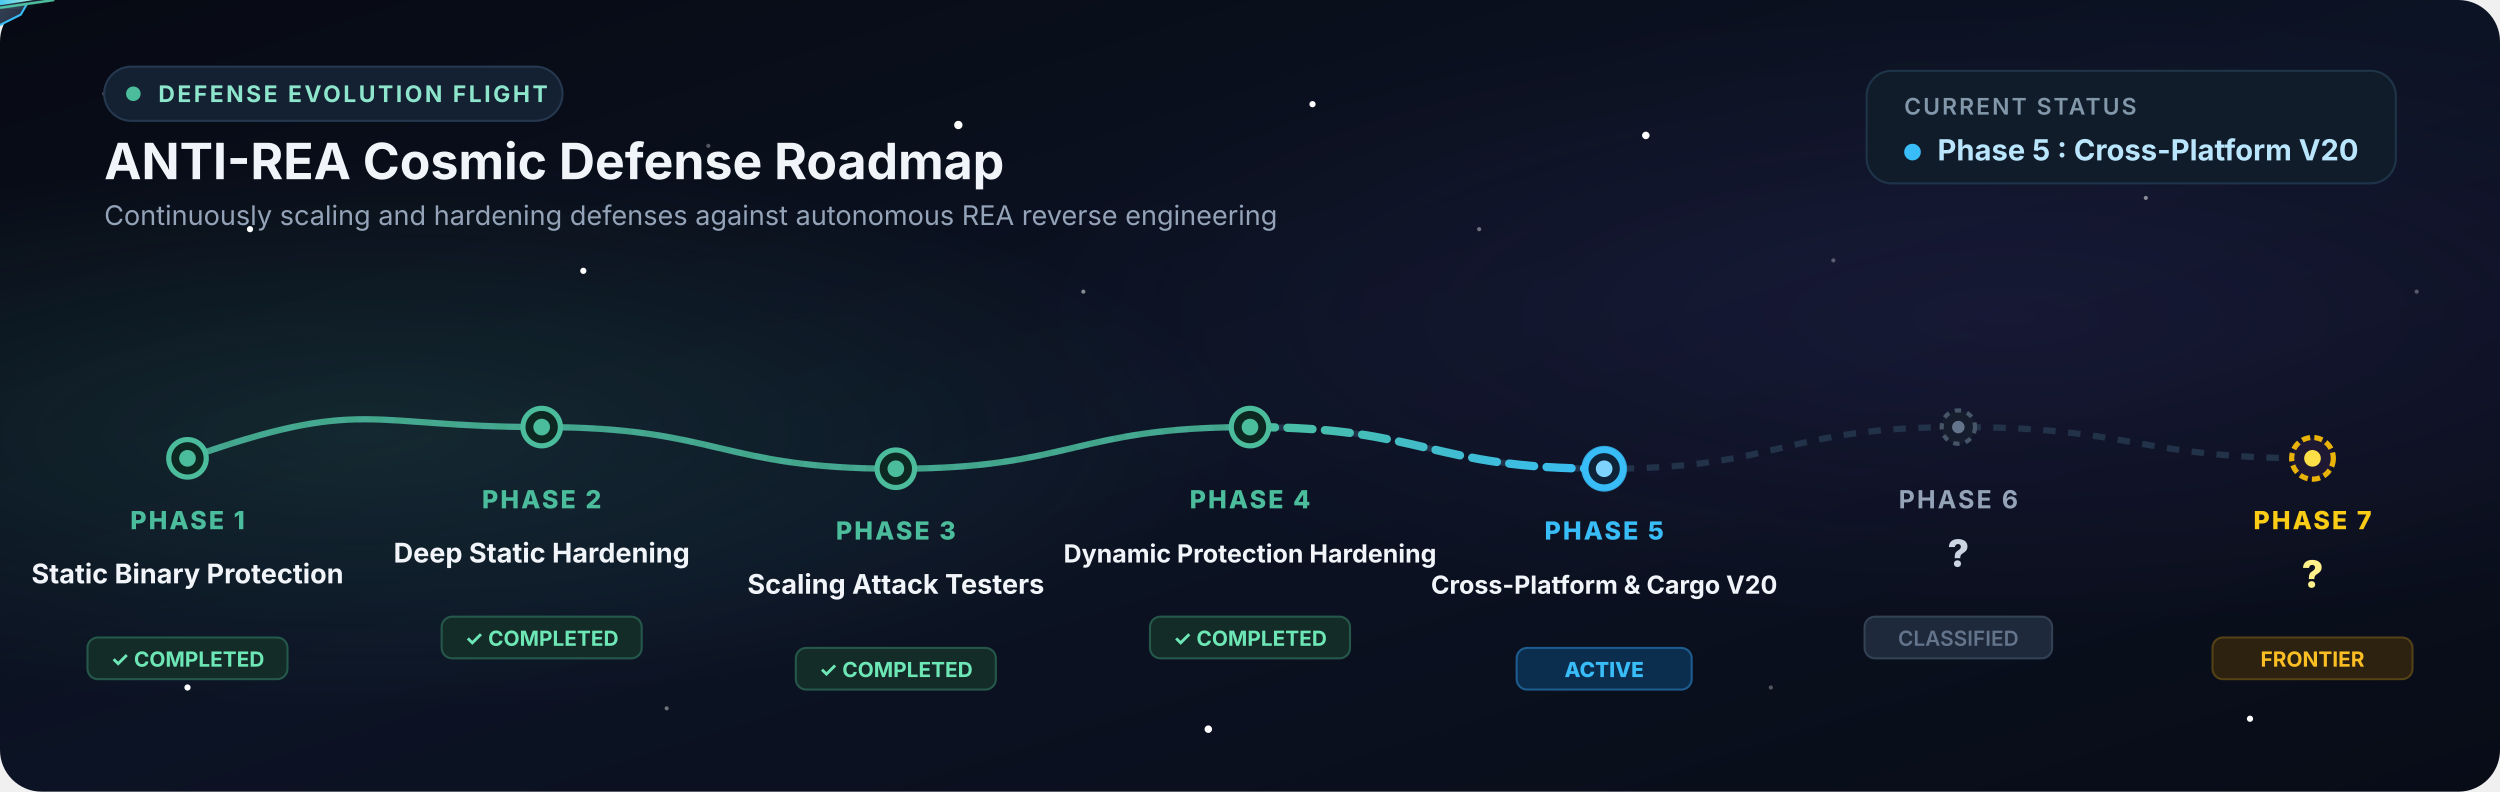
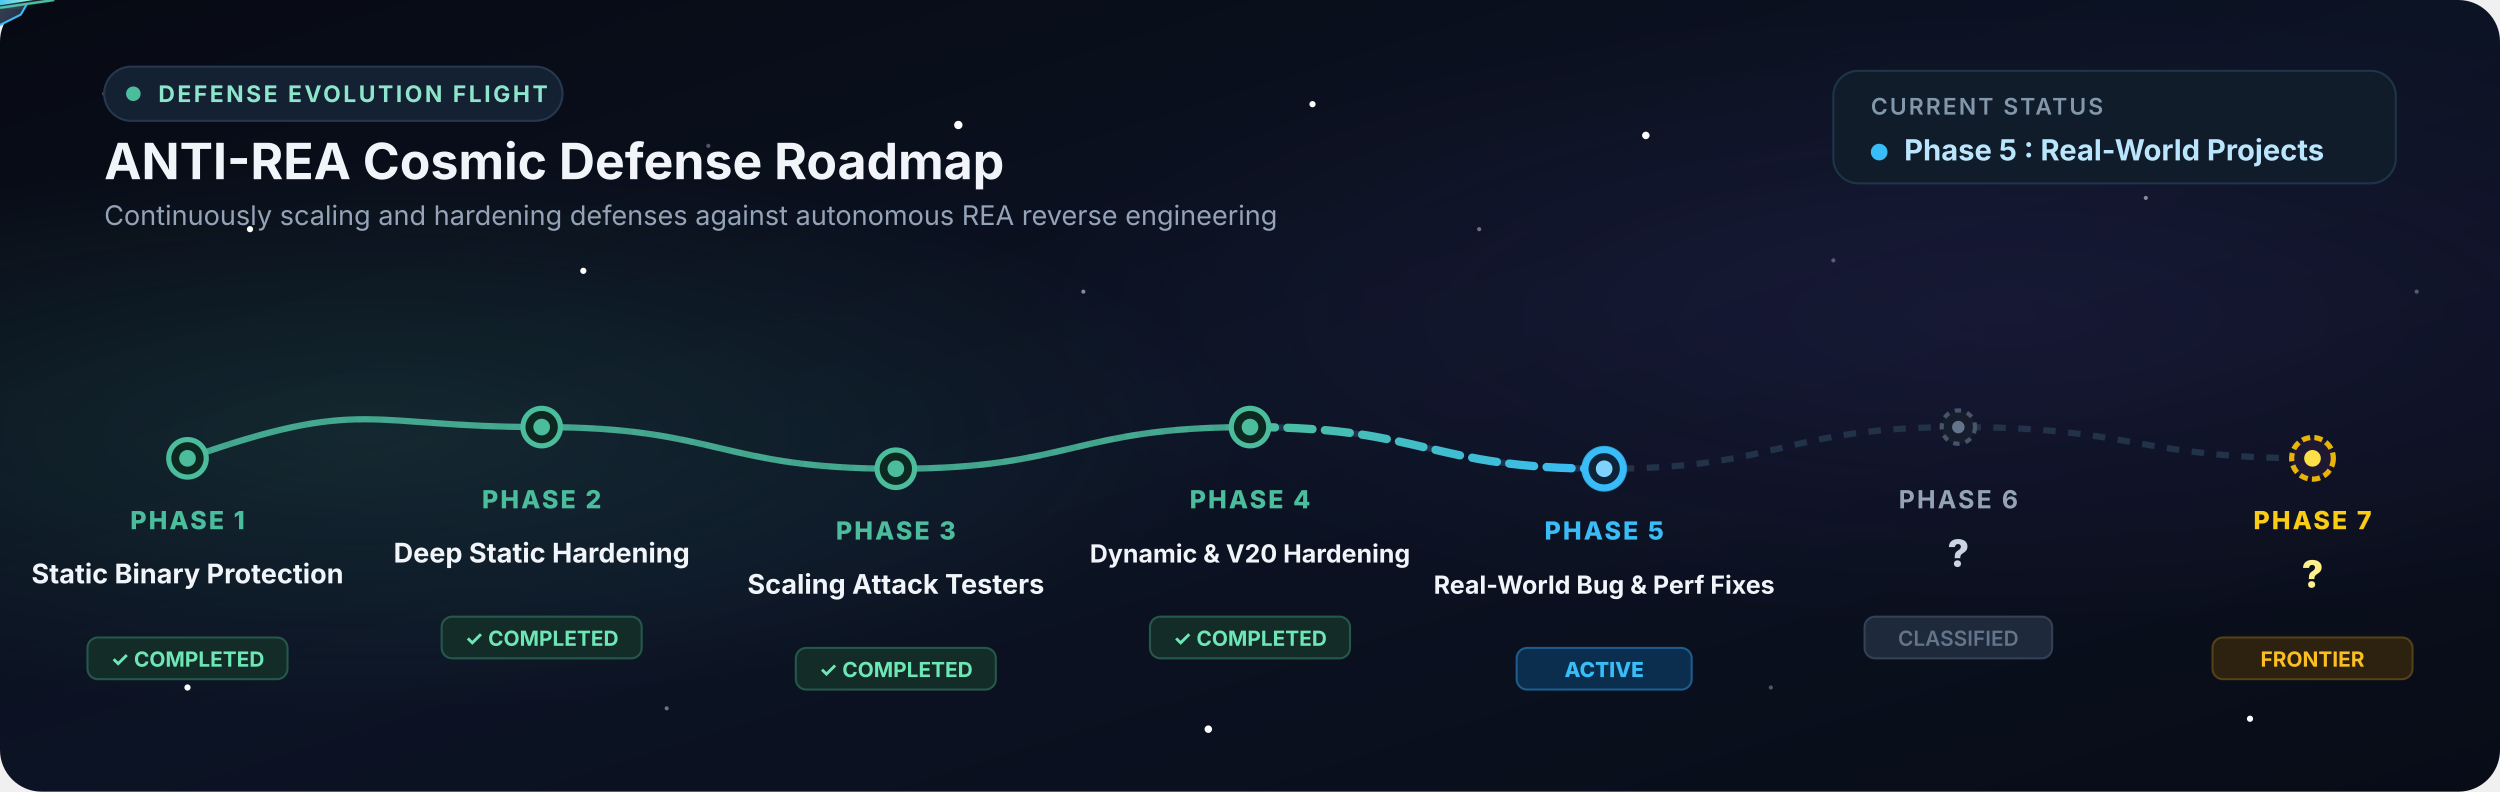
<svg xmlns="http://www.w3.org/2000/svg" xml:lang="en" width="1200" height="380" viewBox="0 0 1200 380" role="img" aria-labelledby="title desc">
  <defs>
    <linearGradient id="space-bg" x1="0%" y1="0%" x2="100%" y2="100%">
      <stop offset="0%" stop-color="#070a13" />
      <stop offset="50%" stop-color="#0c1324" />
      <stop offset="100%" stop-color="#080c17" />
    </linearGradient>
    <radialGradient id="nebula-cyan" cx="15%" cy="55%" r="35%">
      <stop offset="0%" stop-color="#4bbd9c" stop-opacity="0.14" />
      <stop offset="100%" stop-color="#4bbd9c" stop-opacity="0" />
    </radialGradient>
    <radialGradient id="nebula-purple" cx="80%" cy="40%" r="40%">
      <stop offset="0%" stop-color="#8b5cf6" stop-opacity="0.09" />
      <stop offset="100%" stop-color="#8b5cf6" stop-opacity="0" />
    </radialGradient>
    <linearGradient id="flame-outer" x1="100%" y1="50%" x2="0%" y2="50%">
      <stop offset="0%" stop-color="#38bdf8" />
      <stop offset="40%" stop-color="#6366f1" />
      <stop offset="100%" stop-color="#818cf8" stop-opacity="0" />
    </linearGradient>
    <linearGradient id="flame-core" x1="100%" y1="50%" x2="0%" y2="50%">
      <stop offset="0%" stop-color="#ffffff" />
      <stop offset="60%" stop-color="#a4f3d8" />
      <stop offset="100%" stop-color="#38bdf8" stop-opacity="0" />
    </linearGradient>
    <linearGradient id="hull-main" x1="0%" y1="0%" x2="100%" y2="100%">
      <stop offset="0%" stop-color="#334155" />
      <stop offset="50%" stop-color="#1e293b" />
      <stop offset="100%" stop-color="#0f172a" />
    </linearGradient>
    <linearGradient id="hull-wing" x1="0%" y1="0%" x2="100%" y2="100%">
      <stop offset="0%" stop-color="#475569" />
      <stop offset="100%" stop-color="#1e293b" />
    </linearGradient>
    <linearGradient id="cockpit-glow" x1="0%" y1="0%" x2="100%" y2="0%">
      <stop offset="0%" stop-color="#38bdf8" />
      <stop offset="100%" stop-color="#a4f3d8" />
    </linearGradient>
    <linearGradient id="active-orbit-grad" x1="0%" y1="0%" x2="100%" y2="0%">
      <stop offset="0%" stop-color="#4bbd9c" />
      <stop offset="100%" stop-color="#38bdf8" />
    </linearGradient>
    <filter id="glow-light" x="-30%" y="-30%" width="160%" height="160%">
      <feGaussianBlur stdDeviation="3" result="blur" />
      <feComposite in="SourceGraphic" in2="blur" operator="over" />
    </filter>
  </defs>
  <style>
    @keyframes flame-pulse {
      0%, 100% { transform: scaleX(1) scaleY(1); opacity: 0.95; }
      50% { transform: scaleX(1.35) scaleY(0.85); opacity: 0.75; }
    }
    @keyframes ship-hover {
      0%, 100% { transform: translate(715px, 221px) rotate(6deg); }
      50% { transform: translate(715px, 213px) rotate(8deg); }
    }
    @keyframes pulse-node {
      0% { r: 10px; opacity: 0.8; }
      50% { r: 18px; opacity: 0; }
      100% { r: 10px; opacity: 0; }
    }
    @keyframes orbit-flow {
      from { stroke-dashoffset: 48; }
      to { stroke-dashoffset: 0; }
    }
    @keyframes twinkle {
      0%, 100% { opacity: 0.2; }
      50% { opacity: 0.85; }
    }
    .hover-flight {
      animation: ship-hover 3s ease-in-out infinite;
    }
    .thruster-jet {
      transform-origin: 0px 0px;
      animation: flame-pulse 0.28s ease-in-out infinite;
    }
    .star-twinkle-1 { animation: twinkle 3s ease-in-out infinite; }
    .star-twinkle-2 { animation: twinkle 2.2s ease-in-out infinite 0.7s; }
    .star-twinkle-3 { animation: twinkle 4s ease-in-out infinite 1.4s; }
  </style>
  <rect width="1200" height="380" rx="20" fill="url(#space-bg)" />
  <rect width="1200" height="380" rx="20" fill="url(#nebula-cyan)" />
  <rect width="1200" height="380" rx="20" fill="url(#nebula-purple)" />
  <g fill="#ffffff">
    <circle cx="50" cy="45" r="1" opacity="0.3" />
    <circle cx="120" cy="110" r="1.5" class="star-twinkle-1" />
    <circle cx="210" cy="40" r="1" opacity="0.4" />
    <circle cx="280" cy="130" r="1.5" class="star-twinkle-2" />
    <circle cx="340" cy="70" r="1" opacity="0.3" />
    <circle cx="460" cy="60" r="2" class="star-twinkle-3" />
    <circle cx="520" cy="140" r="1" opacity="0.5" />
    <circle cx="630" cy="50" r="1.5" class="star-twinkle-1" />
    <circle cx="710" cy="110" r="1" opacity="0.4" />
    <circle cx="790" cy="65" r="1.8" class="star-twinkle-2" />
    <circle cx="880" cy="125" r="1" opacity="0.3" />
    <circle cx="950" cy="45" r="2" class="star-twinkle-3" />
    <circle cx="1030" cy="95" r="1" opacity="0.5" />
    <circle cx="1120" cy="55" r="1.5" class="star-twinkle-1" />
    <circle cx="1160" cy="140" r="1" opacity="0.3" />
    <circle cx="90" cy="330" r="1.5" class="star-twinkle-2" />
    <circle cx="320" cy="340" r="1" opacity="0.4" />
    <circle cx="580" cy="350" r="1.8" class="star-twinkle-3" />
    <circle cx="850" cy="330" r="1" opacity="0.3" />
    <circle cx="1080" cy="345" r="1.5" class="star-twinkle-1" />
  </g>
  <g font-family="Inter, 'Segoe UI', Arial, sans-serif">
    <rect x="50" y="32" width="220" height="26" rx="13" fill="#142132" stroke="#25384f" />
    <circle cx="64" cy="45" r="3.5" fill="#4bbd9c" />
    <text x="76" y="49" fill="#8de6cc" font-size="11" font-weight="700" letter-spacing="1.2">DEFENSE EVOLUTION FLIGHT</text>
    <text x="50" y="86" fill="#f1f5f9" font-size="24" font-weight="700">ANTI-REA Cosmic Defense Roadmap</text>
    <text x="50" y="108" fill="#94a3b8" font-size="13">Continuously scaling and hardening defenses against autonomous REA reverse engineering</text>
-     <rect x="896" y="34" width="254" height="54" rx="12" fill="#111c2a" stroke="#1e3448" />
-     <text x="914" y="55" fill="#8298aa" font-size="11" font-weight="600" letter-spacing="1">CURRENT STATUS</text>
-     <circle cx="918" cy="73" r="4" fill="#38bdf8" />
-     <text x="930" y="77" fill="#bae6fd" font-size="14" font-weight="700">Phase 5 : Cross-Platform V20</text>
+     <rect x="880" y="34" width="270" height="54" rx="12" fill="#111c2a" stroke="#1e3448" />
+     <text x="898" y="55" fill="#8298aa" font-size="11" font-weight="600" letter-spacing="1">CURRENT STATUS</text>
+     <circle cx="902" cy="73" r="4" fill="#38bdf8" />
+     <text x="914" y="77" fill="#bae6fd" font-size="14" font-weight="700">Phase 5 : Real-World Projects</text>
  </g>
  <path d="M 90 220 C 175 190, 175 205, 260 205 C 345 205, 345 225, 430 225 C 515 225, 515 205, 600 205 C 685 205, 685 225, 770 225 C 855 225, 855 205, 940 205 C 1025 205, 1025 220, 1110 220" fill="none" stroke="#223249" stroke-width="3" stroke-dasharray="6 6" />
  <path d="M 90 220 C 175 190, 175 205, 260 205 C 345 205, 345 225, 430 225 C 515 225, 515 205, 600 205" fill="none" stroke="#4bbd9c" stroke-width="3" stroke-linecap="round" opacity="0.85" />
  <path d="M 600 205 C 685 205, 685 225, 770 225" fill="none" stroke="url(#active-orbit-grad)" stroke-width="4" stroke-linecap="round" stroke-dasharray="12 6" style="animation: orbit-flow 1.5s linear infinite;" />
  <circle cx="770" cy="225" r="10" fill="none" stroke="#38bdf8" stroke-width="2" opacity="0.85">
    <animate attributeName="r" values="8;22;8" dur="2.4s" repeatCount="indefinite" />
    <animate attributeName="opacity" values="0.9;0;0.9" dur="2.4s" repeatCount="indefinite" />
  </circle>
  <g class="hover-flight">
    <g transform="translate(-16, 0)" class="thruster-jet">
      <polygon points="0,-7 -44,-3 -58,0 -44,3 0,7" fill="url(#flame-outer)" />
      <polygon points="0,-4 -28,-1.5 -38,0 -28,1.5 0,4" fill="url(#flame-core)" />
    </g>
    <polygon points="-8,-16 10,-7 14,0 10,7 -8,16 -3,0" fill="url(#hull-wing)" stroke="#38bdf8" stroke-width="1" />
    <polygon points="-16,-6 26,0 -16,6 -10,0" fill="url(#hull-main)" stroke="#4bbd9c" stroke-width="1.2" />
    <polygon points="0,-2.5 16,0 0,2.5 -4,0" fill="url(#cockpit-glow)" filter="url(#glow-light)" />
    <circle cx="-8" cy="-15" r="1.5" fill="#38bdf8" />
    <circle cx="-8" cy="15" r="1.5" fill="#4bbd9c" />
  </g>
  <g font-family="Inter, 'Segoe UI', Arial, sans-serif" text-anchor="middle">
    <g transform="translate(90, 0)">
      <circle cx="0" cy="220" r="9" fill="#0d2820" stroke="#4bbd9c" stroke-width="2.5" />
      <circle cx="0" cy="220" r="4" fill="#4bbd9c" />
      <text x="0" y="254" fill="#4bbd9c" font-size="12" font-weight="800" letter-spacing="1">PHASE 1</text>
      <text x="0" y="280" fill="#f1f5f9" font-size="13" font-weight="700">Static Binary Protection</text>
      <rect x="-48" y="306" width="96" height="20" rx="5" fill="#142c27" stroke="#25584b" />
      <text x="0" y="320" fill="#6ee7b7" font-size="10" font-weight="700">✓ COMPLETED</text>
    </g>
    <g transform="translate(260, 0)">
      <circle cx="0" cy="205" r="9" fill="#0d2820" stroke="#4bbd9c" stroke-width="2.5" />
      <circle cx="0" cy="205" r="4" fill="#4bbd9c" />
      <text x="0" y="244" fill="#4bbd9c" font-size="12" font-weight="800" letter-spacing="1">PHASE 2</text>
      <text x="0" y="270" fill="#f1f5f9" font-size="13" font-weight="700">Deep Static Hardening</text>
      <rect x="-48" y="296" width="96" height="20" rx="5" fill="#142c27" stroke="#25584b" />
      <text x="0" y="310" fill="#6ee7b7" font-size="10" font-weight="700">✓ COMPLETED</text>
    </g>
    <g transform="translate(430, 0)">
      <circle cx="0" cy="225" r="9" fill="#0d2820" stroke="#4bbd9c" stroke-width="2.5" />
      <circle cx="0" cy="225" r="4" fill="#4bbd9c" />
      <text x="0" y="259" fill="#4bbd9c" font-size="12" font-weight="800" letter-spacing="1">PHASE 3</text>
      <text x="0" y="285" fill="#f1f5f9" font-size="13" font-weight="700">Scaling Attack Testers</text>
      <rect x="-48" y="311" width="96" height="20" rx="5" fill="#142c27" stroke="#25584b" />
      <text x="0" y="325" fill="#6ee7b7" font-size="10" font-weight="700">✓ COMPLETED</text>
    </g>
    <g transform="translate(600, 0)">
      <circle cx="0" cy="205" r="9" fill="#0d2820" stroke="#4bbd9c" stroke-width="2.5" />
      <circle cx="0" cy="205" r="4" fill="#4bbd9c" />
      <text x="0" y="244" fill="#4bbd9c" font-size="12" font-weight="800" letter-spacing="1">PHASE 4</text>
-       <text x="0" y="270" fill="#f1f5f9" font-size="12" font-weight="700">Dynamic Protection Hardening</text>
+       <text x="0" y="270" fill="#f1f5f9" font-size="12" font-weight="700">Dynamic &amp; V20 Hardening</text>
      <rect x="-48" y="296" width="96" height="20" rx="5" fill="#142c27" stroke="#25584b" />
      <text x="0" y="310" fill="#6ee7b7" font-size="10" font-weight="700">✓ COMPLETED</text>
    </g>
    <g transform="translate(770, 0)">
      <circle cx="0" cy="225" r="9" fill="#0e2338" stroke="#38bdf8" stroke-width="3" />
      <circle cx="0" cy="225" r="4" fill="#7dd3fc" />
      <text x="0" y="259" fill="#38bdf8" font-size="12" font-weight="800" letter-spacing="1">PHASE 5</text>
-       <text x="0" y="285" fill="#f1f5f9" font-size="12" font-weight="700">Cross-Platform &amp; Cargo V20</text>
+       <text x="0" y="285" fill="#f1f5f9" font-size="12" font-weight="700">Real-World Bug &amp; Perf Fixes</text>
      <rect x="-42" y="311" width="84" height="20" rx="5" fill="#0c2e4e" stroke="#1d5c8e" />
      <text x="0" y="325" fill="#38bdf8" font-size="10" font-weight="800">ACTIVE</text>
    </g>
    <g transform="translate(940, 0)">
      <circle cx="0" cy="205" r="8" fill="#161e2e" stroke="#475569" stroke-width="2" stroke-dasharray="3 3" />
      <circle cx="0" cy="205" r="3" fill="#64748b" />
      <text x="0" y="244" fill="#94a3b8" font-size="12" font-weight="700" letter-spacing="1">PHASE 6</text>
      <text x="0" y="272" fill="#cbd5e1" font-size="18" font-weight="800">?</text>
      <rect x="-45" y="296" width="90" height="20" rx="5" fill="#1e293b" stroke="#334155" />
      <text x="0" y="310" fill="#64748b" font-size="10" font-weight="600">CLASSIFIED</text>
    </g>
    <g transform="translate(1110, 0)">
      <circle cx="0" cy="220" r="10" fill="#1e1832" stroke="#eab308" stroke-width="2.5" stroke-dasharray="4 2" />
      <circle cx="0" cy="220" r="4" fill="#fde047" />
      <text x="0" y="254" fill="#facc15" font-size="12" font-weight="800" letter-spacing="1">PHASE 7</text>
      <text x="0" y="282" fill="#fef08a" font-size="18" font-weight="800">?</text>
      <rect x="-48" y="306" width="96" height="20" rx="5" fill="#2d2210" stroke="#544115" />
      <text x="0" y="320" fill="#fbbf24" font-size="10" font-weight="700">FRONTIER</text>
    </g>
  </g>
</svg>
